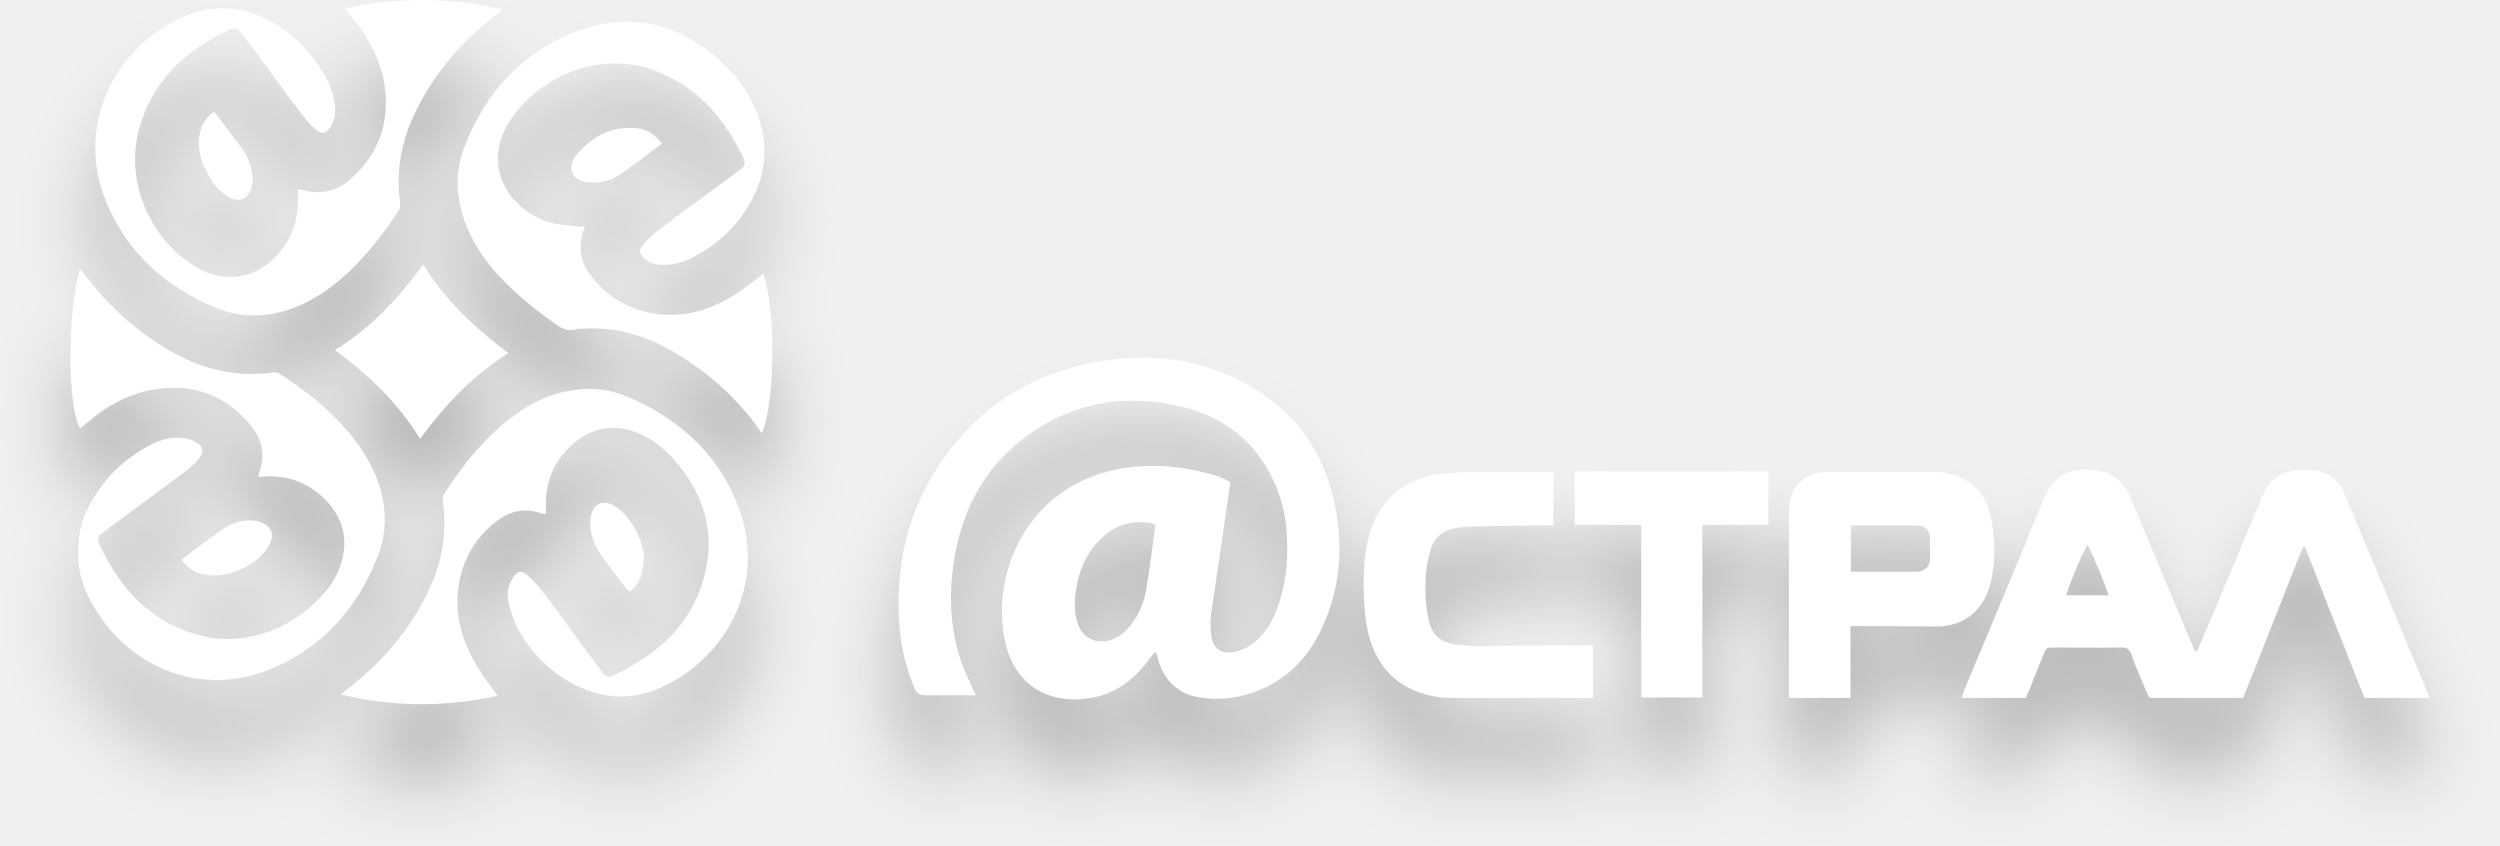
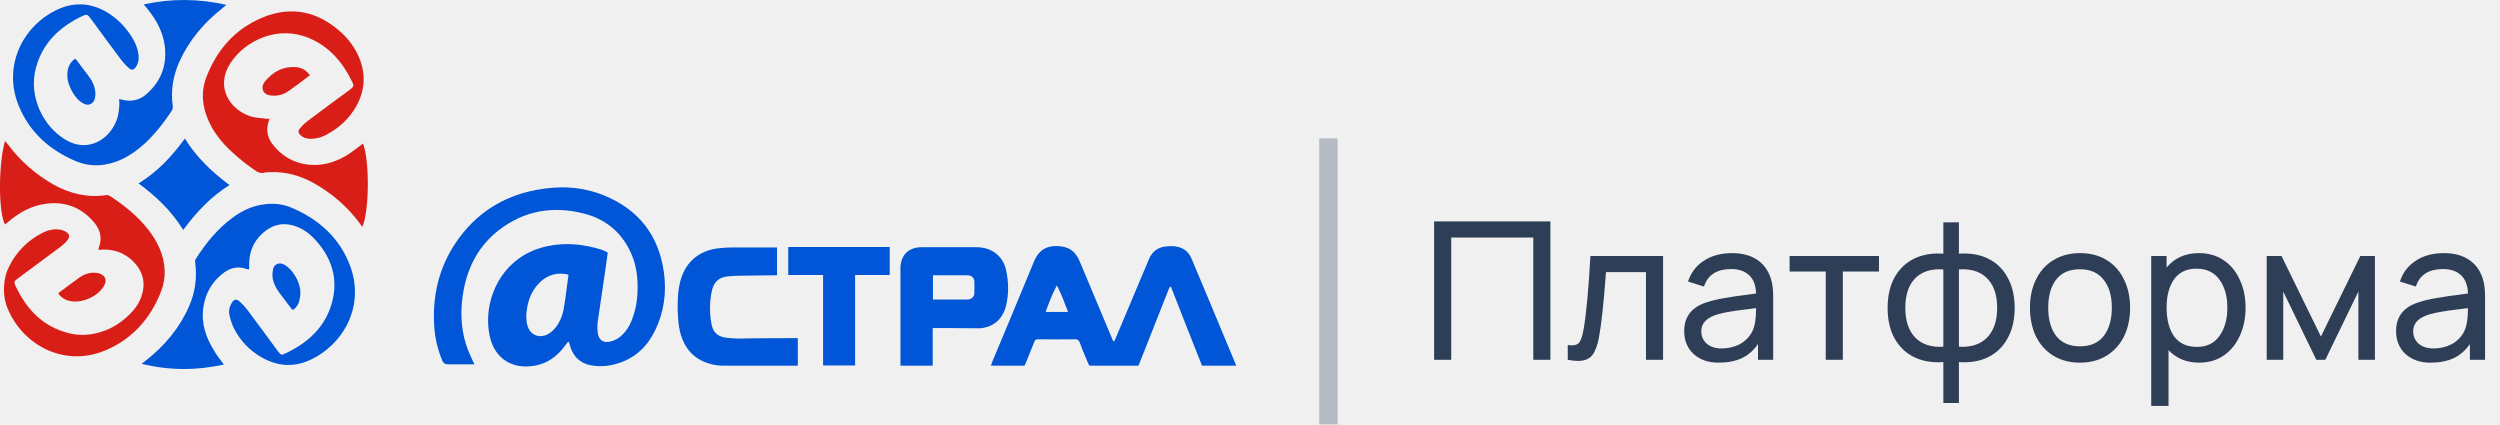
- <svg xmlns="http://www.w3.org/2000/svg" width="142" height="48" viewBox="0 0 142 48" fill="none">
-   <g filter="url(#filter0_d)">
-     <path d="M65.548 37.083C65.447 37.235 65.32 37.362 65.219 37.514C64.383 38.629 63.344 39.414 61.95 39.642C59.517 40.072 57.642 38.856 57.11 36.526C56.223 32.701 58.275 27.71 63.394 26.672C65.346 26.267 67.272 26.469 69.172 27.052C69.35 27.102 69.806 27.33 69.882 27.381C69.78 28.09 69.679 28.825 69.578 29.534C69.324 31.308 69.046 33.081 68.792 34.879C68.741 35.31 68.741 35.766 68.817 36.197C68.944 36.881 69.426 37.185 70.11 37.033C70.617 36.931 71.073 36.678 71.428 36.323C71.909 35.867 72.239 35.335 72.467 34.753C73.024 33.385 73.176 31.941 73.1 30.497C73.049 29.382 72.821 28.318 72.34 27.305C71.326 25.127 69.603 23.733 67.297 23.151C63.952 22.289 60.835 22.821 58.073 24.949C55.919 26.621 54.727 28.876 54.246 31.51C53.891 33.486 53.917 35.437 54.525 37.362C54.702 37.944 54.981 38.502 55.234 39.084C55.285 39.211 55.361 39.338 55.437 39.49C55.26 39.49 55.133 39.49 55.032 39.49C54.195 39.49 53.384 39.49 52.548 39.49C52.219 39.49 52.067 39.363 51.94 39.084C51.459 37.919 51.154 36.678 51.078 35.437C50.85 32.118 51.56 29.028 53.435 26.267C55.538 23.176 58.427 21.301 62.102 20.592C64.611 20.111 67.069 20.212 69.451 21.175C73.202 22.695 75.406 25.481 75.964 29.509C76.268 31.688 75.989 33.815 75.026 35.791C74.215 37.489 72.948 38.73 71.149 39.338C70.135 39.692 69.071 39.794 68.007 39.591C66.891 39.363 66.182 38.679 65.827 37.615C65.776 37.413 65.726 37.235 65.65 37.033C65.624 37.083 65.574 37.083 65.548 37.083ZM65.624 29.788C65.447 29.737 65.295 29.686 65.168 29.686C64.053 29.56 63.141 29.94 62.381 30.75C61.646 31.536 61.266 32.473 61.114 33.537C61.012 34.17 61.012 34.803 61.215 35.411C61.494 36.247 62.279 36.627 63.116 36.349C63.546 36.197 63.876 35.918 64.18 35.563C64.636 35.006 64.915 34.373 65.067 33.689C65.168 33.157 65.244 32.625 65.32 32.093C65.422 31.308 65.523 30.573 65.624 29.788Z" fill="white" />
-     <path d="M124.797 36.982C124.873 36.779 124.974 36.602 125.05 36.399C126.216 33.638 127.382 30.852 128.548 28.09C128.928 27.178 129.612 26.748 130.575 26.697C130.879 26.672 131.183 26.672 131.487 26.723C132.298 26.849 132.881 27.305 133.185 28.09C133.819 29.61 134.452 31.13 135.111 32.675C135.998 34.803 136.885 36.931 137.772 39.059C137.848 39.236 137.924 39.414 138 39.642C136.733 39.642 135.517 39.642 134.3 39.642C133.16 36.779 132.045 33.942 130.93 31.08C130.879 31.08 130.854 31.08 130.828 31.08C130.752 31.232 130.676 31.358 130.626 31.51C129.739 33.765 128.852 36.019 127.965 38.248C127.813 38.629 127.407 39.642 127.407 39.642C127.382 39.642 127.255 39.642 127.154 39.642C125.481 39.642 123.834 39.642 122.161 39.642C122.136 39.642 122.136 39.642 122.085 39.642C122.035 39.541 121.959 39.363 121.883 39.211C121.604 38.527 121.3 37.869 121.072 37.185C120.945 36.855 120.768 36.754 120.438 36.779C119.197 36.805 117.955 36.779 116.713 36.779C116.232 36.779 116.232 36.779 116.054 37.21C115.801 37.843 115.547 38.477 115.294 39.11C115.218 39.287 115.142 39.465 115.066 39.642C113.849 39.642 112.684 39.642 111.417 39.642C111.493 39.439 111.543 39.287 111.594 39.135C112.886 36.045 114.179 32.98 115.446 29.889C115.674 29.357 115.877 28.825 116.105 28.293C116.561 27.204 117.347 26.646 118.538 26.672C119.805 26.697 120.54 27.153 121.046 28.344C122.187 31.054 123.302 33.739 124.442 36.45C124.518 36.627 124.594 36.805 124.67 36.982C124.721 36.982 124.746 36.982 124.797 36.982ZM119.779 33.815C119.399 32.802 119.044 31.865 118.563 30.928C118.081 31.865 117.701 32.802 117.347 33.815C118.208 33.815 118.943 33.815 119.779 33.815Z" fill="white" />
-     <path d="M33.212 12.866C33.162 13.018 33.136 13.119 33.111 13.195C32.832 14.082 32.984 14.918 33.542 15.627C34.48 16.868 35.747 17.628 37.292 17.831C38.788 18.034 40.156 17.654 41.449 16.919C41.981 16.615 42.462 16.21 42.969 15.855C43.096 15.754 43.222 15.652 43.349 15.551C44.084 17.426 44.033 22.948 43.273 24.595C43.172 24.468 43.096 24.367 43.02 24.24C41.677 22.416 40.004 20.972 38.027 19.858C36.532 19.021 34.91 18.566 33.187 18.667C33.035 18.667 32.883 18.667 32.756 18.692C32.3 18.844 31.945 18.692 31.565 18.414C30.374 17.578 29.259 16.666 28.271 15.602C27.587 14.842 27.004 14.006 26.598 13.069C25.889 11.473 25.762 9.851 26.421 8.23C27.561 5.342 29.513 3.138 32.402 1.922C35.595 0.58 38.534 1.238 41.068 3.594C41.829 4.304 42.437 5.14 42.868 6.102C43.679 7.951 43.603 9.75 42.614 11.523C41.879 12.815 40.84 13.803 39.548 14.512C38.94 14.867 38.281 15.07 37.546 15.044C37.166 15.019 36.836 14.918 36.558 14.639C36.33 14.411 36.279 14.208 36.482 13.955C36.76 13.626 37.09 13.296 37.445 13.043C38.914 11.929 40.384 10.865 41.854 9.775C42.361 9.395 42.411 9.345 42.133 8.787C41.119 6.71 39.675 5.038 37.495 4.126C34.175 2.733 30.653 4.304 28.98 6.837C27.283 9.446 28.93 11.929 31.236 12.638C31.692 12.764 32.173 12.79 32.655 12.841C32.807 12.891 32.984 12.866 33.212 12.866Z" fill="white" />
-     <path d="M14.662 27.077C14.688 26.976 14.688 26.925 14.713 26.849C15.093 25.836 14.89 24.924 14.206 24.113C12.838 22.492 11.089 21.808 8.986 22.087C7.415 22.289 6.097 23.024 4.906 24.037C4.779 24.139 4.678 24.24 4.551 24.341C3.816 23.1 3.816 17.704 4.551 15.273C4.653 15.425 4.754 15.526 4.855 15.652C6.198 17.451 7.846 18.895 9.797 20.009C11.571 20.997 13.497 21.453 15.524 21.149C15.651 21.124 15.803 21.175 15.93 21.251C17.475 22.264 18.895 23.404 20.035 24.848C20.542 25.481 20.947 26.14 21.277 26.875C21.961 28.445 22.062 30.041 21.454 31.612C20.314 34.525 18.337 36.754 15.448 37.97C11.089 39.819 6.705 37.539 4.957 33.739C4.526 32.853 4.374 31.89 4.45 30.902C4.5 30.168 4.678 29.484 5.007 28.85C5.793 27.28 6.984 26.089 8.53 25.279C9.163 24.949 9.822 24.772 10.557 24.899C10.659 24.924 10.785 24.949 10.887 25C11.596 25.279 11.672 25.684 11.165 26.216C10.912 26.469 10.633 26.723 10.329 26.925C8.859 28.015 7.389 29.104 5.92 30.193C5.54 30.472 5.489 30.548 5.666 30.953C6.857 33.511 8.631 35.411 11.469 36.121C12.585 36.399 13.7 36.349 14.815 36.019C16.234 35.614 17.425 34.803 18.413 33.689C18.793 33.258 19.097 32.777 19.3 32.22C19.807 30.826 19.579 29.585 18.59 28.496C17.678 27.508 16.538 27.026 15.195 27.052C15.043 27.077 14.865 27.077 14.662 27.077Z" fill="white" />
-     <path d="M28.271 39.515C25.281 40.174 22.366 40.174 19.351 39.439C19.553 39.287 19.68 39.186 19.807 39.084C21.809 37.514 23.431 35.614 24.47 33.258C25.154 31.738 25.382 30.117 25.154 28.445C25.129 28.293 25.179 28.116 25.255 28.014C26.32 26.368 27.536 24.848 29.133 23.657C30.197 22.847 31.388 22.289 32.731 22.137C33.745 22.011 34.733 22.137 35.671 22.543C38.61 23.809 40.866 25.836 41.981 28.901C43.577 33.309 41.119 37.463 37.521 39.059C35.772 39.844 34.023 39.692 32.351 38.73C31.058 37.995 30.07 36.957 29.386 35.639C29.158 35.209 29.006 34.702 28.879 34.195C28.778 33.739 28.854 33.283 29.107 32.853C29.361 32.422 29.639 32.371 29.994 32.701C30.298 32.98 30.577 33.283 30.83 33.613C31.945 35.082 33.01 36.577 34.125 38.071C34.429 38.477 34.505 38.527 34.91 38.325C37.343 37.185 39.244 35.487 39.979 32.828C40.714 30.168 39.928 27.837 38.053 25.861C37.368 25.152 36.558 24.62 35.595 24.392C34.606 24.164 33.694 24.367 32.883 24.949C31.692 25.811 31.058 27.001 31.008 28.47C31.008 28.698 31.008 28.952 31.008 29.205C30.856 29.18 30.754 29.18 30.653 29.129C29.791 28.85 29.006 29.028 28.296 29.534C27.029 30.472 26.269 31.738 26.041 33.334C25.787 35.057 26.32 36.602 27.232 38.046C27.511 38.553 27.891 38.983 28.271 39.515Z" fill="white" />
-     <path d="M16.918 10.738C17.197 10.789 17.425 10.865 17.653 10.89C18.438 10.991 19.173 10.789 19.782 10.282C21.226 9.066 21.986 7.496 21.91 5.596C21.86 3.822 21.074 2.302 19.984 0.96C19.858 0.808 19.756 0.681 19.579 0.479C22.594 -0.18 25.509 -0.155 28.55 0.529C28.347 0.681 28.22 0.783 28.119 0.884C26.117 2.454 24.52 4.329 23.456 6.66C22.772 8.179 22.493 9.801 22.721 11.447C22.746 11.701 22.721 11.878 22.569 12.081C21.758 13.296 20.846 14.462 19.782 15.475C19.021 16.184 18.185 16.792 17.247 17.248C15.575 18.034 13.851 18.16 12.179 17.451C9.366 16.26 7.187 14.31 6.021 11.447C4.272 7.141 6.477 2.758 10.278 1.011C12.23 0.124 14.156 0.352 15.93 1.542C16.943 2.226 17.754 3.113 18.388 4.177C18.717 4.734 18.945 5.317 19.021 5.976C19.072 6.432 18.996 6.862 18.742 7.242C18.489 7.597 18.261 7.647 17.957 7.369C17.627 7.09 17.349 6.761 17.095 6.432C15.98 4.962 14.916 3.468 13.801 1.973C13.497 1.568 13.395 1.517 12.965 1.72C10.507 2.885 8.631 4.608 7.896 7.344C7.06 10.434 8.657 13.601 10.937 15.044C13.598 16.767 16.082 14.968 16.741 12.739C16.867 12.309 16.892 11.827 16.943 11.371C16.943 11.118 16.918 10.941 16.918 10.738Z" fill="white" />
-     <path d="M105.107 35.563C105.107 36.931 105.107 38.249 105.107 39.642C103.941 39.642 102.775 39.642 101.609 39.642C101.609 39.439 101.609 32.447 101.609 29.078C101.609 27.761 102.395 26.824 103.84 26.799C105.867 26.799 107.843 26.799 109.845 26.799C110.758 26.799 111.619 27.077 112.278 27.761C112.684 28.192 112.937 28.698 113.064 29.281C113.343 30.598 113.368 31.916 113.039 33.208C112.658 34.651 111.594 35.538 110.099 35.589C108.578 35.563 106.196 35.563 105.107 35.563ZM105.132 32.473C105.36 32.473 108.756 32.473 108.857 32.473C109.313 32.473 109.617 32.144 109.617 31.814C109.643 31.409 109.617 30.852 109.617 30.497C109.617 30.142 109.339 29.838 108.857 29.838C108.756 29.838 105.335 29.838 105.132 29.838C105.132 30.725 105.132 31.536 105.132 32.473Z" fill="white" />
-     <path d="M90.484 36.653C90.484 37.691 90.484 38.654 90.484 39.642C89.445 39.642 85.087 39.642 82.426 39.642C81.919 39.642 81.387 39.566 80.88 39.414C79.081 38.882 78.093 37.615 77.687 35.842C77.56 35.285 77.51 34.702 77.484 34.145C77.434 33.056 77.434 31.941 77.662 30.852C78.118 28.546 79.664 27.128 81.995 26.9C82.477 26.849 82.933 26.824 83.414 26.824C84.833 26.824 88.001 26.824 88.229 26.824C88.229 27.837 88.229 28.825 88.229 29.838C88.001 29.838 85.34 29.864 84.2 29.889C83.744 29.889 83.313 29.914 82.857 29.965C82.046 30.041 81.463 30.472 81.235 31.282C80.981 32.169 80.931 33.106 80.981 34.018C81.007 34.398 81.057 34.778 81.133 35.158C81.311 36.045 81.792 36.475 82.679 36.602C83.11 36.653 83.566 36.703 83.997 36.703C85.974 36.653 90.231 36.653 90.484 36.653Z" fill="white" />
-     <path d="M100.444 26.773C100.444 27.204 100.444 29.306 100.444 29.813C100.266 29.813 100.114 29.813 99.912 29.813C99.025 29.813 98.163 29.813 97.301 29.813C97.124 29.813 96.947 29.813 96.693 29.813C96.693 33.081 96.693 36.374 96.693 39.617C95.528 39.617 94.387 39.617 93.221 39.617C93.221 36.374 93.221 33.081 93.221 29.813C91.929 29.813 90.687 29.813 89.445 29.813C89.445 29.382 89.445 27.432 89.445 26.773C93.12 26.773 96.795 26.773 100.444 26.773Z" fill="white" />
-     <path d="M24.039 15.019C25.306 17.071 26.979 18.642 28.879 20.06C26.852 21.327 25.281 22.999 23.861 24.924C22.594 22.872 20.947 21.302 19.021 19.883C21.049 18.642 22.62 16.97 24.039 15.019Z" fill="white" />
-     <path d="M37.597 8.154C36.836 8.737 36.102 9.294 35.341 9.826C34.961 10.105 34.505 10.307 34.023 10.358C33.694 10.383 33.339 10.383 33.035 10.282C32.503 10.105 32.326 9.573 32.554 9.091C32.604 8.99 32.655 8.889 32.731 8.813C33.567 7.825 34.581 7.217 35.899 7.268C36.583 7.268 37.141 7.546 37.597 8.154Z" fill="white" />
-     <path d="M10.304 31.789C11.089 31.206 11.85 30.624 12.635 30.066C13.193 29.686 13.826 29.484 14.536 29.585C14.739 29.61 14.967 29.712 15.144 29.838C15.448 30.066 15.524 30.421 15.372 30.776C15.347 30.826 15.321 30.902 15.296 30.953C14.662 32.118 12.863 32.929 11.571 32.625C11.064 32.523 10.633 32.27 10.304 31.789Z" fill="white" />
-     <path d="M35.747 33.613C35.645 33.511 35.569 33.435 35.493 33.334C35.088 32.802 34.657 32.245 34.252 31.688C33.897 31.206 33.618 30.649 33.542 30.041C33.517 29.737 33.542 29.408 33.618 29.104C33.77 28.597 34.302 28.42 34.784 28.673C35.291 28.952 35.645 29.357 35.949 29.838C36.431 30.624 36.71 31.485 36.482 32.422C36.406 32.904 36.178 33.309 35.747 33.613Z" fill="white" />
-     <path d="M12.154 6.356C12.204 6.432 12.28 6.482 12.331 6.558C12.762 7.141 13.218 7.723 13.649 8.306C14.029 8.813 14.282 9.37 14.333 10.003C14.358 10.231 14.333 10.459 14.282 10.662C14.156 11.27 13.573 11.523 13.041 11.219C12.483 10.915 12.103 10.434 11.799 9.877C11.368 9.117 11.165 8.281 11.393 7.394C11.52 6.964 11.748 6.634 12.154 6.356Z" fill="white" />
-   </g>
-   <defs>
-     <filter id="filter0_d" x="0" y="0" width="142" height="48" filterUnits="userSpaceOnUse" color-interpolation-filters="sRGB">
-       <feFlood flood-opacity="0" result="BackgroundImageFix" />
-       <feColorMatrix in="SourceAlpha" type="matrix" values="0 0 0 0 0 0 0 0 0 0 0 0 0 0 0 0 0 0 127 0" />
-       <feOffset dy="4" />
-       <feGaussianBlur stdDeviation="2" />
-       <feColorMatrix type="matrix" values="0 0 0 0 0 0 0 0 0 0 0 0 0 0 0 0 0 0 0.25 0" />
-       <feBlend mode="normal" in2="BackgroundImageFix" result="effect1_dropShadow" />
-       <feBlend mode="normal" in="SourceGraphic" in2="effect1_dropShadow" result="shape" />
-     </filter>
-   </defs>
+ <svg xmlns="http://www.w3.org/2000/svg" width="271" height="46" viewBox="0 0 271 46" fill="none">
+   <path d="M61.548 37.083C61.447 37.235 61.32 37.362 61.219 37.514C60.383     38.629 59.344 39.414 57.95 39.642C55.517 40.072 53.642 38.856     53.11 36.526C52.223 32.701 54.275 27.71 59.394 26.672C61.346     26.267 63.272 26.469 65.172 27.052C65.35 27.102 65.806 27.33     65.882 27.381C65.78 28.09 65.679 28.825 65.578 29.534C65.324     31.308 65.046 33.081 64.792 34.879C64.741 35.31 64.741 35.766 64.817     36.197C64.944 36.881 65.426 37.185 66.11 37.033C66.617 36.931     67.073 36.678 67.428 36.323C67.909 35.867 68.239 35.335 68.467     34.753C69.024 33.385 69.176 31.941 69.1 30.497C69.049 29.382     68.821 28.318 68.34 27.305C67.326 25.127 65.603 23.733 63.297     23.151C59.952 22.289 56.835 22.821 54.073 24.949C51.919 26.621     50.727 28.876 50.246 31.51C49.891 33.486 49.917 35.437 50.525     37.362C50.702 37.944 50.981 38.502 51.234 39.084C51.285 39.211     51.361 39.338 51.437 39.49C51.26 39.49 51.133 39.49 51.032     39.49C50.195 39.49 49.384 39.49 48.548 39.49C48.219 39.49     48.067 39.363 47.94 39.084C47.458 37.919 47.154 36.678 47.078     35.437C46.85 32.118 47.56 29.028 49.435 26.267C51.538 23.176     54.427 21.301 58.102 20.592C60.611 20.111 63.069 20.212 65.451     21.175C69.201 22.695 71.406 25.481 71.964 29.509C72.268 31.688     71.989 33.815 71.026 35.791C70.215 37.489 68.948 38.73 67.149     39.338C66.135 39.692 65.071 39.794 64.007 39.591C62.892 39.363     62.182 38.679 61.827 37.615C61.776 37.413 61.726 37.235 61.65     37.033C61.624 37.083 61.574 37.083 61.548 37.083ZM61.624     29.788C61.447 29.737 61.295 29.686 61.168 29.686C60.053 29.56 59.141     29.94 58.381 30.75C57.646 31.536 57.266 32.473 57.114     33.537C57.012 34.17 57.012 34.803 57.215 35.411C57.494 36.247     58.279 36.627 59.116 36.349C59.546 36.197 59.876 35.918 60.18     35.563C60.636 35.006 60.915 34.373 61.067 33.689C61.168 33.157     61.244 32.625 61.32 32.093C61.422 31.308 61.523 30.573 61.624     29.788Z" fill="#0056D6" />
+   <path d="M120.797 36.982C120.873 36.779 120.974 36.602 121.05 36.399C122.216     33.638 123.382 30.852 124.548 28.09C124.928 27.178 125.612 26.748     126.575 26.697C126.879 26.672 127.183 26.672 127.487 26.723C128.298     26.849 128.881 27.305 129.185 28.09C129.819 29.61 130.452 31.13     131.111 32.675C131.998 34.803 132.885 36.931 133.772 39.059C133.848     39.236 133.924 39.414 134 39.642C132.733 39.642 131.516 39.642 130.3     39.642C129.16 36.779 128.045 33.942 126.93 31.08C126.879 31.08     126.854 31.08 126.828 31.08C126.752 31.232 126.676 31.358 126.626     31.51C125.739 33.765 124.852 36.019 123.965 38.248C123.813 38.629     123.407 39.642 123.407 39.642C123.382 39.642 123.255 39.642 123.154     39.642C121.481 39.642 119.834 39.642 118.161 39.642C118.136 39.642     118.136 39.642 118.085 39.642C118.035 39.541 117.959 39.363 117.883     39.211C117.604 38.527 117.3 37.869 117.072 37.185C116.945 36.855     116.768 36.754 116.438 36.779C115.196 36.805 113.955 36.779 112.713     36.779C112.232 36.779 112.232 36.779 112.054 37.21C111.801 37.843     111.547 38.477 111.294 39.11C111.218 39.287 111.142 39.465 111.066     39.642C109.849 39.642 108.684 39.642 107.417 39.642C107.493 39.439     107.543 39.287 107.594 39.135C108.886 36.045 110.179 32.98 111.446     29.889C111.674 29.357 111.877 28.825 112.105 28.293C112.561 27.204 113.347     26.646 114.538 26.672C115.805 26.697 116.54 27.153 117.046     28.344C118.187 31.054 119.302 33.739 120.442 36.45C120.518 36.627     120.594 36.805 120.67 36.982C120.721 36.982 120.746 36.982 120.797     36.982ZM115.779 33.815C115.399 32.802 115.044 31.865 114.563     30.928C114.081 31.865 113.701 32.802 113.347 33.815C114.208 33.815     114.943 33.815 115.779 33.815Z" fill="#0056D6" />
+   <path d="M29.213 12.866C29.162 13.018 29.137 13.119 29.111 13.195C28.832     14.082 28.985 14.918 29.542 15.627C30.48 16.868 31.747 17.628     33.293 17.831C34.788 18.034 36.156 17.654 37.449 16.919C37.981     16.615 38.462 16.21 38.969 15.855C39.096 15.754 39.222 15.652     39.349 15.551C40.084 17.426 40.033 22.948 39.273 24.595C39.172     24.468 39.096 24.367 39.02 24.24C37.677 22.416 36.004 20.972     34.028 19.858C32.532 19.021 30.91 18.566 29.187 18.667C29.035     18.667 28.883 18.667 28.756 18.692C28.3 18.844 27.945 18.692     27.565 18.414C26.374 17.578 25.259 16.666 24.271 15.602C23.587     14.842 23.004 14.006 22.598 13.069C21.889 11.473 21.762 9.851     22.421 8.23C23.561 5.342 25.513 3.138 28.402 1.922C31.595     0.58 34.534 1.238 37.068 3.594C37.829 4.304 38.437 5.14     38.868 6.102C39.679 7.951 39.603 9.75 38.614 11.523C37.879     12.815 36.84 13.803 35.548 14.512C34.94 14.867 34.281 15.07     33.546 15.044C33.166 15.019 32.836 14.918 32.558 14.639C32.33     14.411 32.279 14.208 32.482 13.955C32.76 13.626 33.09 13.296     33.445 13.043C34.914 11.929 36.384 10.865 37.854 9.775C38.361     9.395 38.412 9.345 38.133 8.787C37.119 6.71 35.675 5.038     33.495 4.126C30.175 2.733 26.653 4.304 24.98 6.837C23.283     9.446 24.93 11.929 27.236 12.638C27.692 12.764 28.174 12.79     28.655 12.841C28.807 12.891 28.985 12.866 29.213 12.866Z" fill="#D91E18" />
+   <path d="M10.662 27.077C10.688 26.976 10.688 26.925 10.713 26.849C11.093     25.836 10.89 24.924 10.206 24.113C8.838 22.492 7.089 21.808     4.986 22.087C3.415 22.289 2.097 23.024 0.906 24.037C0.779     24.139 0.678 24.24 0.551 24.341C-0.184 23.1 -0.184 17.704     0.551 15.273C0.653 15.425 0.754 15.526 0.855 15.652C2.198     17.451 3.846 18.895 5.797 20.009C7.571 20.997 9.497 21.453     11.524 21.149C11.651 21.124 11.803 21.175 11.93 21.251C13.475     22.264 14.895 23.404 16.035 24.848C16.542 25.481 16.947 26.14     17.277 26.875C17.961 28.445 18.062 30.041 17.454 31.612C16.314     34.525 14.337 36.754 11.448 37.97C7.089 39.819 2.705 37.539     0.957 33.739C0.526 32.853 0.374 31.89 0.45 30.902C0.5     30.168 0.678 29.484 1.007 28.85C1.793 27.28 2.984 26.089     4.53 25.279C5.163 24.949 5.822 24.772 6.557 24.899C6.659 24.924     6.785 24.949 6.887 25C7.596 25.279 7.672 25.684 7.165     26.216C6.912 26.469 6.633 26.723 6.329 26.925C4.859 28.015     3.389 29.104 1.92 30.193C1.54 30.472 1.489 30.548 1.666     30.953C2.857 33.511 4.631 35.411 7.469 36.121C8.584 36.399     9.699 36.349 10.815 36.019C12.234 35.614 13.425 34.803 14.413     33.689C14.793 33.258 15.097 32.777 15.3 32.22C15.807 30.826 15.579     29.585 14.59 28.496C13.678 27.508 12.538 27.026 11.195     27.052C11.043 27.077 10.865 27.077 10.662 27.077Z" fill="#D91E18" />
+   <path d="M24.271 39.515C21.281 40.174 18.366 40.174 15.351 39.439C15.553     39.287 15.68 39.186 15.807 39.084C17.809 37.514 19.431 35.614     20.47 33.258C21.154 31.738 21.382 30.117 21.154 28.445C21.129 28.293     21.179 28.116 21.255 28.014C22.32 26.368 23.536 24.848 25.133     23.657C26.197 22.847 27.388 22.289 28.731 22.137C29.745 22.011     30.733 22.137 31.671 22.543C34.61 23.809 36.866 25.836 37.981     28.901C39.577 33.309 37.119 37.463 33.521 39.059C31.772 39.844     30.023 39.692 28.351 38.73C27.058 37.995 26.07 36.957 25.386     35.639C25.158 35.209 25.006 34.702 24.879 34.195C24.778 33.739     24.854 33.283 25.107 32.853C25.361 32.422 25.639 32.371 25.994     32.701C26.298 32.98 26.577 33.283 26.83 33.613C27.945 35.082     29.01 36.577 30.125 38.071C30.429 38.477 30.505 38.527 30.91     38.325C33.343 37.185 35.244 35.487 35.979 32.828C36.714 30.168     35.928 27.837 34.053 25.861C33.369 25.152 32.558 24.62 31.595     24.392C30.606 24.164 29.694 24.367 28.883 24.949C27.692 25.811     27.058 27.001 27.008 28.47C27.008 28.698 27.008 28.952 27.008     29.205C26.856 29.18 26.754 29.18 26.653 29.129C25.791 28.85     25.006 29.028 24.296 29.534C23.029 30.472 22.269 31.738 22.041     33.334C21.788 35.057 22.32 36.602 23.232 38.046C23.511 38.553     23.891 38.983 24.271 39.515Z" fill="#0056D6" />
+   <path d="M12.918 10.738C13.197 10.789 13.425 10.865 13.653 10.89C14.438     10.991 15.173 10.789 15.781 10.282C17.226 9.066 17.986 7.496     17.91 5.596C17.859 3.822 17.074 2.302 15.984 0.96C15.857     0.808 15.756 0.681 15.579 0.479C18.594 -0.18 21.509     -0.155 24.55 0.529C24.347 0.681 24.22 0.783 24.119     0.884C22.117 2.454 20.52 4.329 19.456 6.66C18.772 8.179     18.493 9.801 18.721 11.447C18.746 11.701 18.721 11.878 18.569     12.081C17.758 13.296 16.846 14.462 15.781 15.475C15.021 16.184     14.185 16.792 13.247 17.248C11.575 18.034 9.851 18.16 8.179     17.451C5.366 16.26 3.187 14.31 2.021 11.447C0.272 7.141     2.477 2.758 6.278 1.011C8.23 0.124 10.156 0.352 11.93     1.542C12.943 2.226 13.754 3.113 14.388 4.177C14.717 4.734     14.945 5.317 15.021 5.976C15.072 6.432 14.996 6.862 14.742     7.242C14.489 7.597 14.261 7.647 13.957 7.369C13.627 7.09     13.349 6.761 13.095 6.432C11.98 4.962 10.916 3.468 9.801     1.973C9.497 1.568 9.395 1.517 8.965 1.72C6.506 2.885     4.631 4.608 3.896 7.344C3.06 10.434 4.656 13.601 6.937     15.044C9.598 16.767 12.082 14.968 12.74 12.739C12.867 12.309     12.893 11.827 12.943 11.371C12.943 11.118 12.918 10.941 12.918     10.738Z" fill="#0056D6" />
+   <path d="M101.107 35.563C101.107 36.931 101.107 38.248 101.107 39.642C99.941     39.642 98.775 39.642 97.609 39.642C97.609 39.439 97.609 32.447     97.609 29.078C97.609 27.761 98.395 26.824 99.84 26.799C101.867     26.799 103.844 26.799 105.846 26.799C106.758 26.799 107.619 27.077     108.278 27.761C108.684 28.192 108.937 28.698 109.064 29.281C109.343     30.598 109.368 31.916 109.039 33.208C108.658 34.651 107.594 35.538     106.099 35.589C104.578 35.563 102.196 35.563 101.107 35.563ZM101.132     32.473C101.36 32.473 104.756 32.473 104.857 32.473C105.313 32.473     105.617 32.144 105.617 31.814C105.643 31.409 105.617 30.852 105.617     30.497C105.617 30.142 105.339 29.838 104.857 29.838C104.756 29.838     101.335 29.838 101.132 29.838C101.132 30.725 101.132 31.535 101.132     32.473Z" fill="#0056D6" />
+   <path d="M86.484 36.653C86.484 37.691 86.484 38.654 86.484 39.642C85.445     39.642 81.087 39.642 78.426 39.642C77.919 39.642 77.387 39.566     76.88 39.414C75.081 38.882 74.093 37.615 73.687 35.842C73.56     35.285 73.51 34.702 73.484 34.145C73.434 33.056 73.434 31.941     73.662 30.852C74.118 28.546 75.664 27.128 77.995 26.9C78.477     26.849 78.933 26.824 79.414 26.824C80.833 26.824 84.001 26.824     84.229 26.824C84.229 27.837 84.229 28.825 84.229 29.838C84.001     29.838 81.34 29.864 80.2 29.889C79.744 29.889 79.313 29.914     78.857 29.965C78.046 30.041 77.463 30.472 77.235 31.282C76.981     32.169 76.931 33.106 76.981 34.018C77.007 34.398 77.058 34.778     77.133 35.158C77.311 36.045 77.792 36.475 78.679 36.602C79.11     36.653 79.566 36.703 79.997 36.703C81.974 36.653 86.231 36.653     86.484 36.653Z" fill="#0056D6" />
+   <path d="M96.444 26.773C96.444 27.204 96.444 29.306 96.444 29.813C96.266     29.813 96.114 29.813 95.912 29.813C95.025 29.813 94.163 29.813 93.301     29.813C93.124 29.813 92.947 29.813 92.693 29.813C92.693 33.081 92.693     36.374 92.693 39.617C91.528 39.617 90.387 39.617 89.222     39.617C89.222 36.374 89.222 33.081 89.222 29.813C87.929 29.813 86.687     29.813 85.446 29.813C85.446 29.382 85.446 27.432 85.446     26.773C89.12 26.773 92.795 26.773 96.444 26.773Z" fill="#0056D6" />
+   <path d="M20.039 15.019C21.306 17.071 22.979 18.642 24.879 20.06C22.852     21.327 21.281 22.999 19.861 24.924C18.594 22.872 16.947 21.302     15.021 19.883C17.049 18.642 18.62 16.97 20.039 15.019Z" fill="#0056D6" />
+   <path d="M33.597 8.154C32.836 8.737 32.102 9.294 31.341 9.826C30.961     10.105 30.505 10.307 30.023 10.358C29.694 10.383 29.339 10.383     29.035 10.282C28.503 10.105 28.326 9.573 28.554 9.091C28.604     8.99 28.655 8.889 28.731 8.813C29.567 7.825 30.581 7.217 31.899     7.268C32.583 7.268 33.141 7.546 33.597 8.154Z" fill="#D91E18" />
+   <path d="M6.304 31.789C7.089 31.206 7.85 30.624 8.635 30.066C9.193     29.686 9.826 29.484 10.536 29.585C10.739 29.61 10.967 29.712     11.144 29.838C11.448 30.066 11.524 30.421 11.372 30.776C11.347 30.826     11.321 30.902 11.296 30.953C10.662 32.118 8.863 32.929 7.571     32.625C7.064 32.523 6.633 32.27 6.304 31.789Z" fill="#D91E18" />
+   <path d="M31.747 33.613C31.645 33.511 31.569 33.435 31.493 33.334C31.088     32.802 30.657 32.245 30.252 31.688C29.897 31.206 29.618 30.649 29.542     30.041C29.517 29.737 29.542 29.408 29.618 29.104C29.77 28.597 30.302     28.42 30.784 28.673C31.291 28.952 31.645 29.357 31.949     29.838C32.431 30.624 32.71 31.485 32.482 32.422C32.406 32.904     32.178 33.309 31.747 33.613Z" fill="#0056D6" />
+   <path d="M8.154 6.356C8.204 6.432 8.28 6.482 8.331 6.558C8.762     7.141 9.218 7.723 9.649 8.306C10.029 8.813 10.282 9.37     10.333 10.003C10.358 10.231 10.333 10.459 10.282 10.662C10.156 11.27     9.573 11.523 9.041 11.219C8.483 10.915 8.103 10.434 7.799     9.877C7.368 9.117 7.165 8.281 7.393 7.394C7.52 6.964     7.748 6.634 8.154 6.356Z" fill="#0056D6" />
+   <path d="M168.063 39H166.208V25.75H157.313V39H155.458V24H168.063V39ZM180.277     27.75V39H178.423V29.5H174.09C173.84 32.875 173.583 35.25 173.319     36.625C173.152 37.5 172.902 38.139 172.569 38.542C172.236 38.931 171.729     39.125 171.048 39.125C170.729 39.125 170.361 39.083 169.944     39V37.396C170.055 37.424 170.208 37.438 170.402 37.438C170.805 37.438     171.083 37.312 171.236 37.062C171.402 36.799 171.541 36.361 171.652     35.75C171.944 34.125 172.194 31.458 172.402 27.75H180.277ZM190.568     39V37.292C190.095 37.986 189.505 38.5 188.797 38.833C188.102 39.153     187.262 39.312 186.276 39.312C185.179 39.312 184.283 39 183.589     38.375C182.908 37.75 182.568 36.917 182.568 35.875C182.568 35.111 182.769     34.465 183.172 33.938C183.589 33.41 184.2 33.021 185.005     32.771C185.602 32.576 186.241 32.424 186.922 32.312C187.602 32.188     188.45 32.062 189.464 31.938L190.359 31.812C190.332 30.938 190.082     30.278 189.609 29.833C189.137 29.389 188.491 29.167 187.672     29.167C186.102 29.167 185.116 29.799 184.714 31.062L182.984     30.521C183.29 29.562 183.859 28.812 184.693 28.271C185.526 27.715     186.547 27.438 187.755 27.438C188.852 27.438 189.762 27.681 190.484     28.167C191.207 28.653 191.707 29.354 191.984 30.271C192.137 30.785     192.214 31.403 192.214 32.125V39H190.568ZM189.922 35.979C190.214 35.438     190.359 34.576 190.359 33.396L189.422 33.521C188.686 33.604 188.082     33.688 187.609 33.771C187.137 33.84 186.679 33.938 186.234     34.062C185.026 34.41 184.422 35.021 184.422 35.896C184.422 36.451     184.616 36.903 185.005 37.25C185.408 37.597 185.943 37.771 186.609     37.771C187.345 37.771 188.005 37.618 188.589 37.312C189.172 36.993     189.616 36.549 189.922 35.979ZM203.681     29.438H199.764V39H197.91V29.438H193.993V27.75H203.681V29.438ZM212.348     27.5C212.473 27.486 212.667 27.479 212.931 27.479C214 27.479 214.945     27.708 215.764 28.167C216.584 28.625 217.223 29.299 217.681     30.188C218.153 31.076 218.389 32.139 218.389 33.375C218.389 34.611     218.153 35.674 217.681 36.562C217.223 37.451 216.584 38.125 215.764     38.583C214.945 39.042 214 39.271 212.931 39.271C212.681 39.271 212.487     39.264 212.348 39.25V43.688H210.66V39.25C210.535 39.264 210.341 39.271     210.077 39.271C209.021 39.271 208.077 39.042 207.243 38.583C206.424     38.125 205.778 37.451 205.306 36.562C204.848 35.674 204.618 34.611     204.618 33.375C204.618 32.139 204.848 31.076 205.306 30.188C205.778     29.299 206.424 28.625 207.243 28.167C208.077 27.708 209.021 27.479     210.077 27.479C210.341 27.479 210.535 27.486 210.66     27.5V24.104H212.348V27.5ZM206.535 33.375C206.535 34.778 206.896 35.854     207.618 36.604C208.355 37.34 209.368 37.667 210.66     37.583V29.208L210.243 29.188C209.063 29.188 208.146 29.556 207.493     30.292C206.855 31.014 206.535 32.042 206.535 33.375ZM212.348     37.583C213.639 37.667 214.653 37.34 215.389 36.604C216.125 35.854     216.493 34.778 216.493 33.375C216.493 32.042 216.167 31.014 215.514     30.292C214.862 29.556 213.945 29.188 212.764 29.188L212.348     29.208V37.583ZM225.465 39.312C224.368 39.312 223.409 39.062 222.59     38.562C221.77 38.062 221.138 37.361 220.694 36.458C220.263 35.556     220.048 34.521 220.048 33.354C220.048 32.188 220.27 31.16 220.715     30.271C221.159 29.368 221.791 28.674 222.611 28.188C223.43 27.688     224.382 27.438 225.465 27.438C226.576 27.438 227.541 27.688 228.361     28.188C229.18 28.688 229.805 29.389 230.236 30.292C230.68 31.181     230.902 32.201 230.902 33.354C230.902 34.535 230.68 35.576 230.236     36.479C229.791 37.368 229.159 38.062 228.34 38.562C227.52 39.062     226.562 39.312 225.465 39.312ZM228.923 33.354C228.923 32.062 228.625     31.049 228.027 30.312C227.444 29.562 226.59 29.188 225.465     29.188C224.326 29.188 223.465 29.562 222.882 30.312C222.312 31.062     222.027 32.076 222.027 33.354C222.027 34.66 222.319 35.688 222.902     36.438C223.5 37.174 224.354 37.542 225.465 37.542C226.604 37.542     227.465 37.167 228.048 36.417C228.632 35.653 228.923 34.632 228.923     33.354ZM238.38 27.438C239.394 27.438 240.283 27.694 241.047     28.208C241.811 28.722 242.394 29.431 242.797 30.333C243.214 31.222     243.422 32.229 243.422 33.354C243.422 34.479 243.214 35.493 242.797     36.396C242.394 37.299 241.811 38.014 241.047 38.542C240.297 39.056     239.408 39.312 238.38 39.312C237.033 39.312 235.929 38.861 235.068     37.958V44H233.193V27.75H234.859V29C235.72 27.958 236.894 27.438 238.38     27.438ZM238.151 37.604C239.22 37.604 240.033 37.208 240.589     36.417C241.158 35.625 241.443 34.604 241.443 33.354C241.443 32.104     241.158 31.09 240.589 30.312C240.019 29.521 239.186 29.125 238.089     29.125C237.033 29.125 236.227 29.507 235.672 30.271C235.13 31.035 234.859     32.062 234.859 33.354C234.859 34.646 235.13 35.681 235.672     36.458C236.227 37.222 237.054 37.604 238.151 37.604ZM257.441     27.75V39H255.65V31.604L252.066 39H251.087L247.504     31.604V39H245.712V27.75H247.316L251.587 36.479L255.858     27.75H257.441ZM267.736 39V37.292C267.263 37.986 266.673 38.5 265.965     38.833C265.27 39.153 264.43 39.312 263.444 39.312C262.347 39.312     261.451 39 260.757 38.375C260.076 37.75 259.736 36.917 259.736     35.875C259.736 35.111 259.937 34.465 260.34 33.938C260.757 33.41     261.368 33.021 262.173 32.771C262.77 32.576 263.409 32.424 264.09     32.312C264.77 32.188 265.618 32.062 266.632 31.938L267.527 31.812C267.5     30.938 267.25 30.278 266.777 29.833C266.305 29.389 265.659 29.167     264.84 29.167C263.27 29.167 262.284 29.799 261.882 31.062L260.152     30.521C260.458 29.562 261.027 28.812 261.861 28.271C262.694 27.715     263.715 27.438 264.923 27.438C266.02 27.438 266.93 27.681 267.652     28.167C268.375 28.653 268.875 29.354 269.152 30.271C269.305 30.785     269.382 31.403 269.382 32.125V39H267.736ZM267.09 35.979C267.382 35.438     267.527 34.576 267.527 33.396L266.59 33.521C265.854 33.604 265.25     33.688 264.777 33.771C264.305 33.84 263.847 33.938 263.402     34.062C262.194 34.41 261.59 35.021 261.59 35.896C261.59 36.451 261.784     36.903 262.173 37.25C262.576 37.597 263.111 37.771 263.777     37.771C264.513 37.771 265.173 37.618 265.757 37.312C266.34 36.993     266.784 36.549 267.09 35.979Z" fill="#2E3E56" />
+   <rect opacity="0.3" x="143" y="15" width="2" height="31" fill="#2E3E56" />
</svg>
